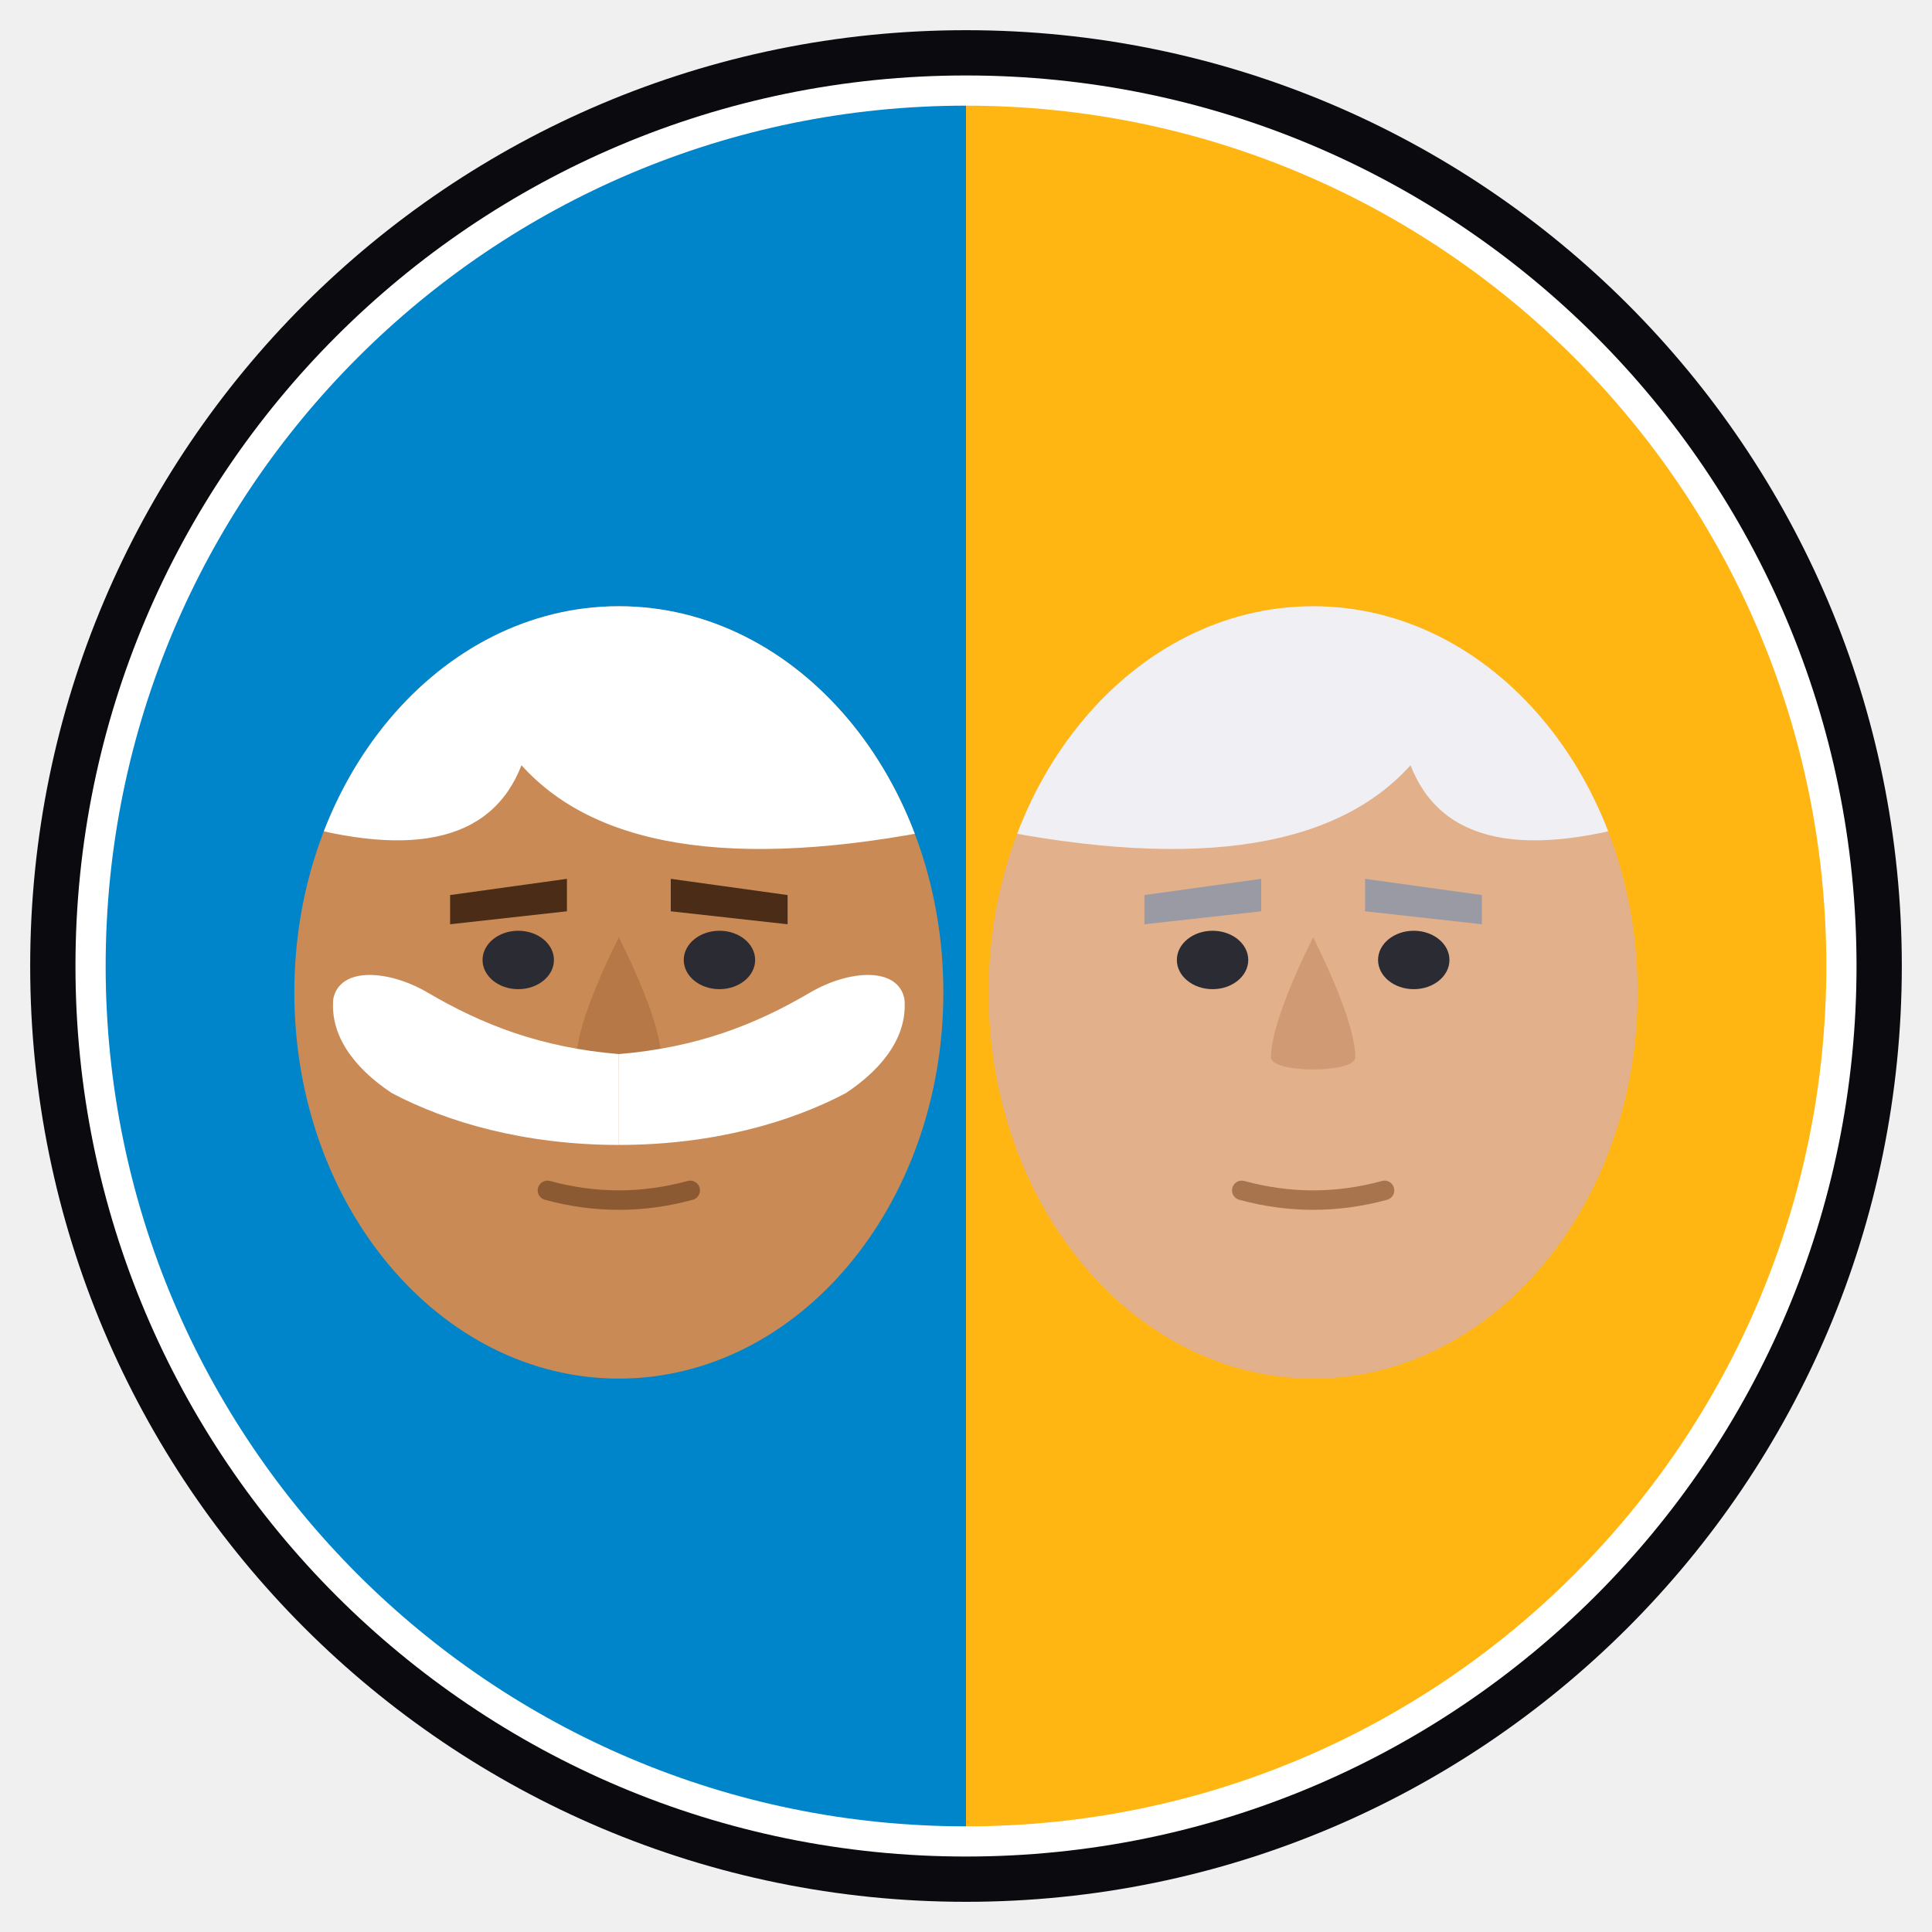
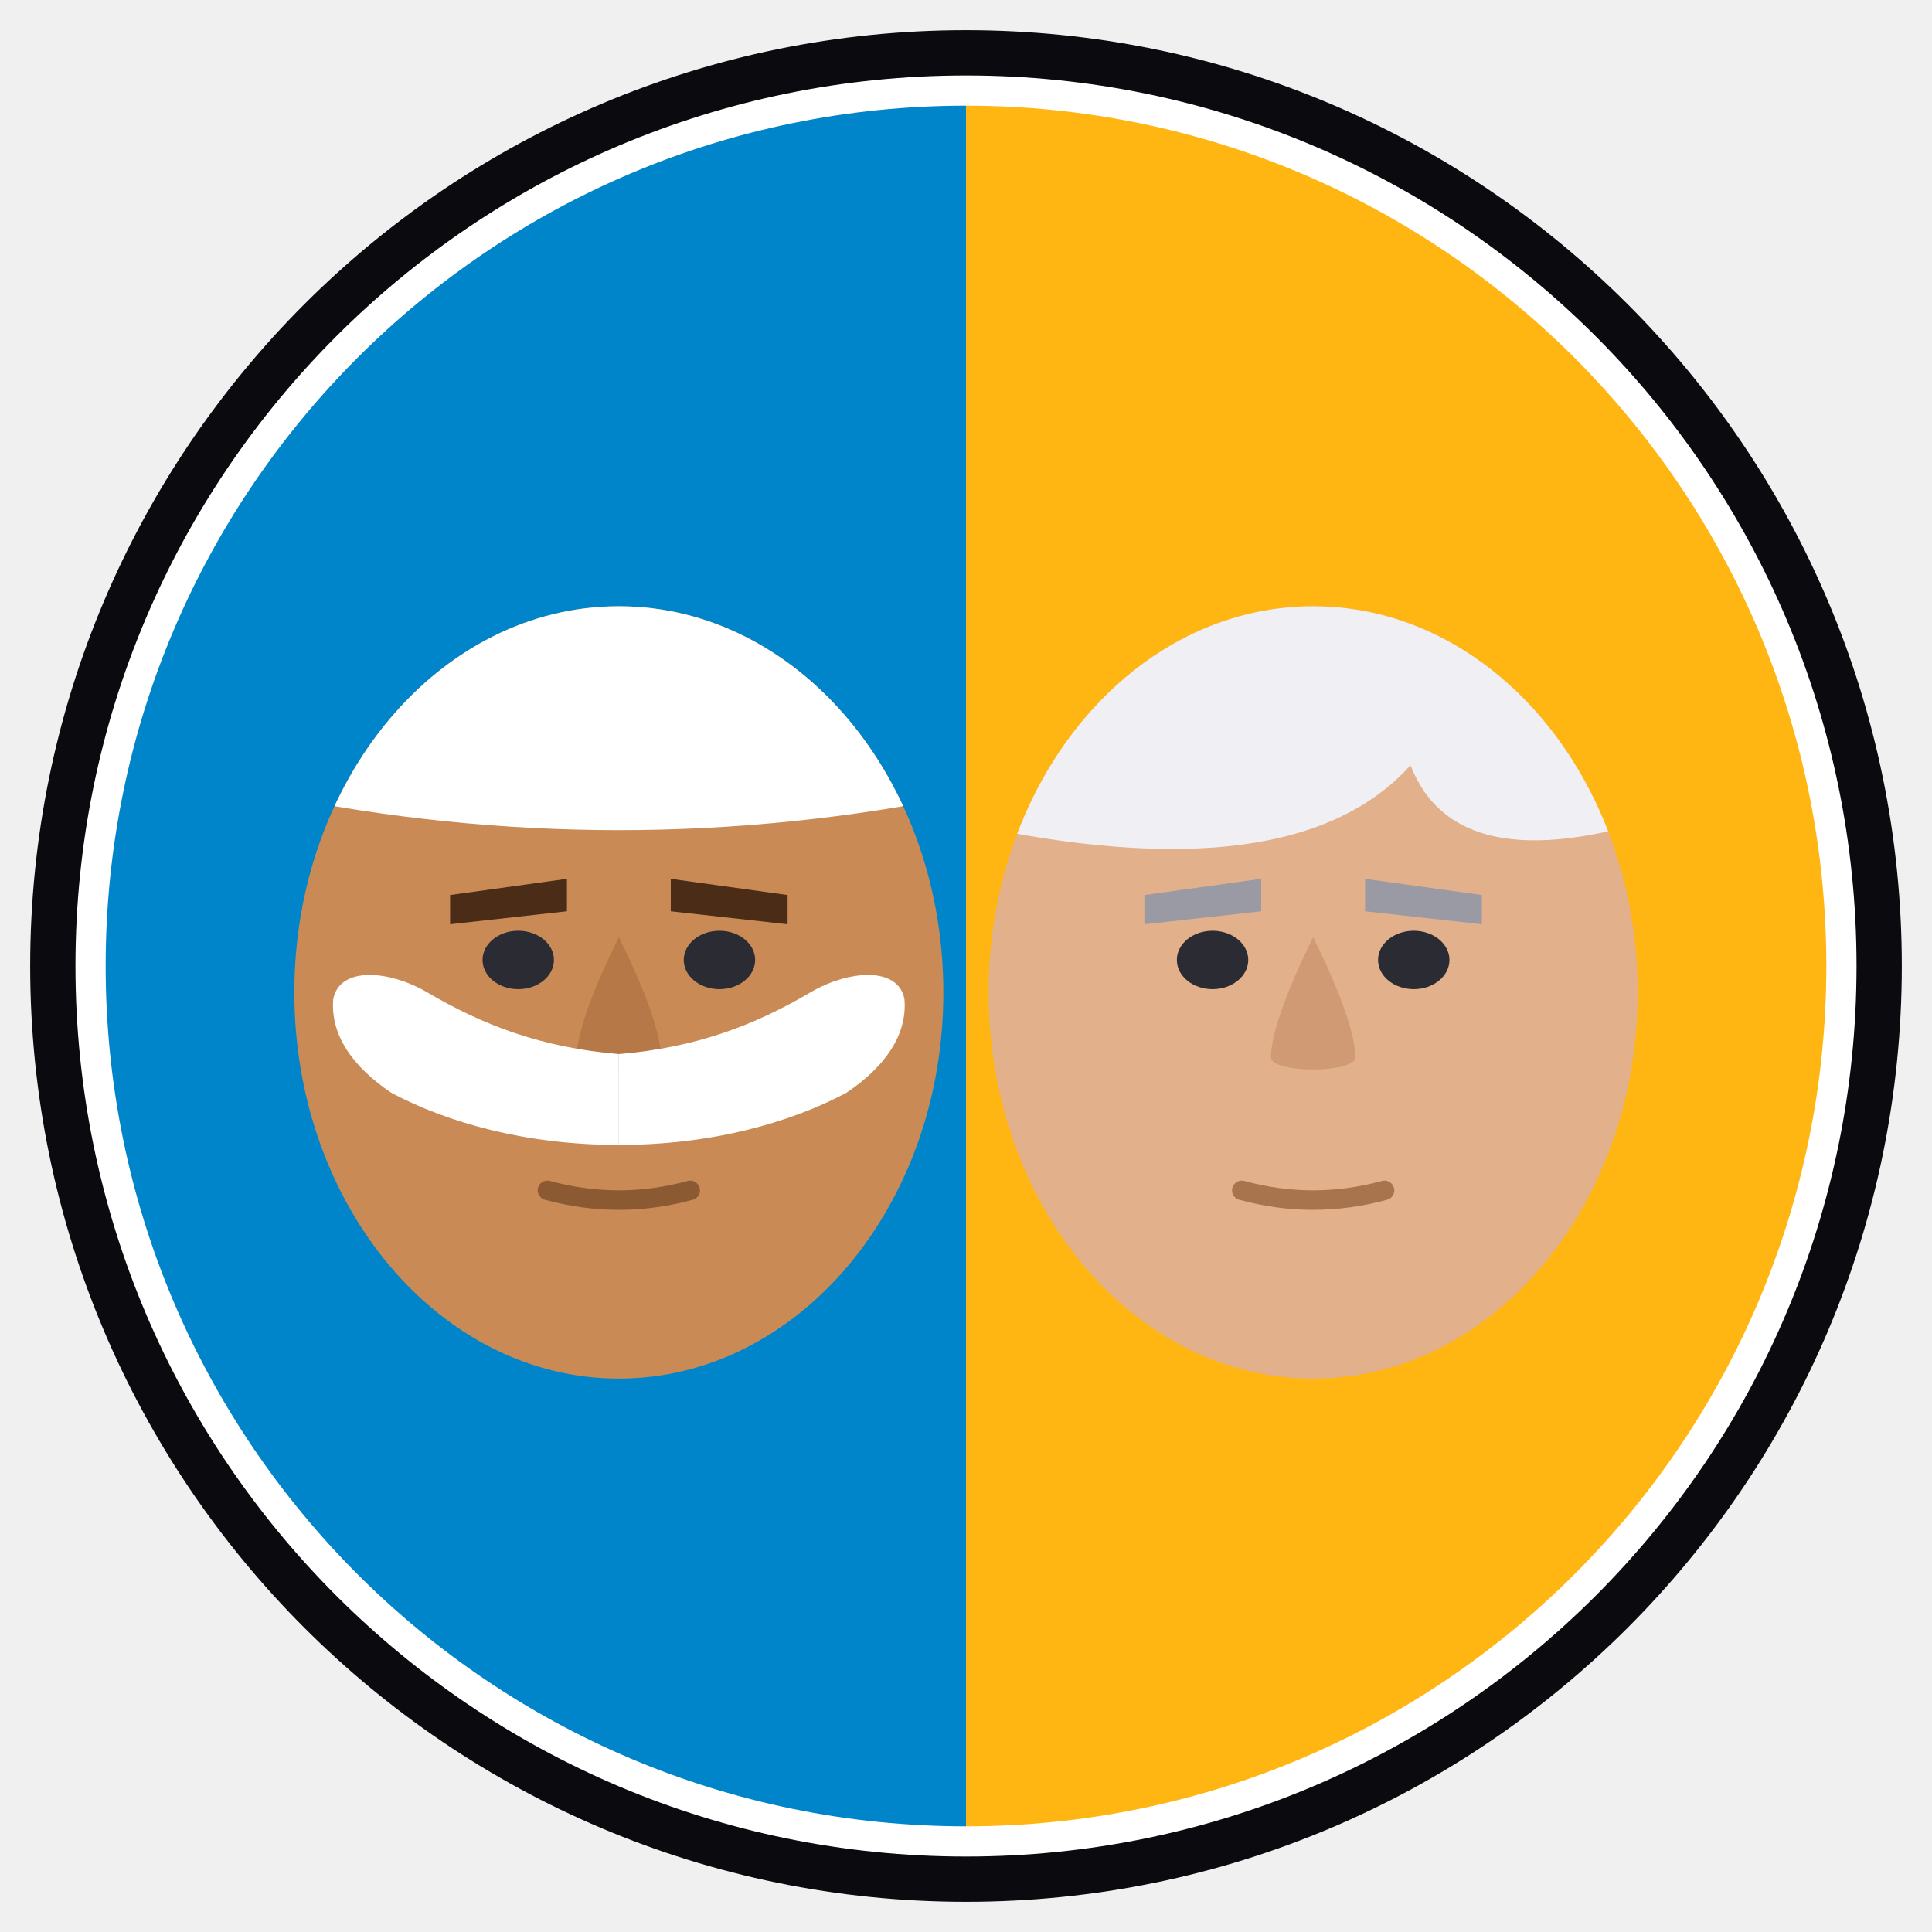
<svg xmlns="http://www.w3.org/2000/svg" viewBox="0 0 512 512" width="512" height="512" role="img" aria-label="Doctor x stein badge">
  <defs>
    <clipPath id="head">
      <ellipse cx="256" cy="266" rx="100" ry="119" />
    </clipPath>
    <clipPath id="badge">
      <circle cx="256" cy="256" r="228" />
    </clipPath>
    <path id="tache" d="M256 285 C280 283, 298 276, 315 266 C327 259, 342 258, 344 268 C345 279, 338 289, 326 297 C309 306, 285 313, 256 313 Z" />
  </defs>
  <circle cx="256" cy="256" r="248" fill="#0B0B0F" />
  <circle cx="256" cy="256" r="236" fill="#FFFFFF" />
  <g clip-path="url(#badge)">
    <rect x="0" y="0" width="256" height="512" fill="#0085CA" />
    <rect x="256" y="0" width="256" height="512" fill="#FFB612" />
  </g>
  <g transform="translate(-56.16 34.24) scale(0.86)">
    <ellipse cx="256" cy="266" rx="100" ry="119" fill="#C98A55" />
    <g clip-path="url(#head)">
      <path d="M256 249 C263 263, 269 278, 269 286 C269 291, 243 291, 243 286 C243 278, 249 263, 256 249 Z" fill="#B67846" />
      <path d="M234 327 Q256 333 278 327" stroke="#8B5A32" stroke-width="6" stroke-linecap="round" fill="none" />
-       <path d="M363 120 H149 V212 Q212 232 226 196 Q262 236 363 214 Z" fill="#FFFFFF" />
+       <path d="M149 130 H363 V205 Q256 227 149 205 Z" fill="#FFFFFF" />
    </g>
    <path d="M204 236 L240 231 L240 241 L204 245 Z" fill="#4A2C17" />
    <path d="M308 236 L272 231 L272 241 L308 245 Z" fill="#4A2C17" />
    <ellipse cx="225" cy="256" rx="11" ry="9" fill="#2B2B33" />
    <ellipse cx="287" cy="256" rx="11" ry="9" fill="#2B2B33" />
    <g fill="#FFFFFF">
      <use href="#tache" />
      <use href="#tache" transform="translate(512,0) scale(-1,1)" />
    </g>
  </g>
  <g transform="translate(127.84 34.24) scale(0.86)">
    <ellipse cx="256" cy="266" rx="100" ry="119" fill="#E2B08A" />
    <g clip-path="url(#head)">
      <path d="M256 249 C263 263, 269 278, 269 286 C269 291, 243 291, 243 286 C243 278, 249 263, 256 249 Z" fill="#D09B74" />
      <path d="M234 327 Q256 333 278 327" stroke="#A8744E" stroke-width="6" stroke-linecap="round" fill="none" />
      <path d="M149 120 H363 V212 Q300 232 286 196 Q250 236 149 214 Z" fill="#F0F0F4" />
    </g>
    <path d="M204 236 L240 231 L240 241 L204 245 Z" fill="#9A9AA4" />
    <path d="M308 236 L272 231 L272 241 L308 245 Z" fill="#9A9AA4" />
    <ellipse cx="225" cy="256" rx="11" ry="9" fill="#2B2B33" />
    <ellipse cx="287" cy="256" rx="11" ry="9" fill="#2B2B33" />
  </g>
</svg>
